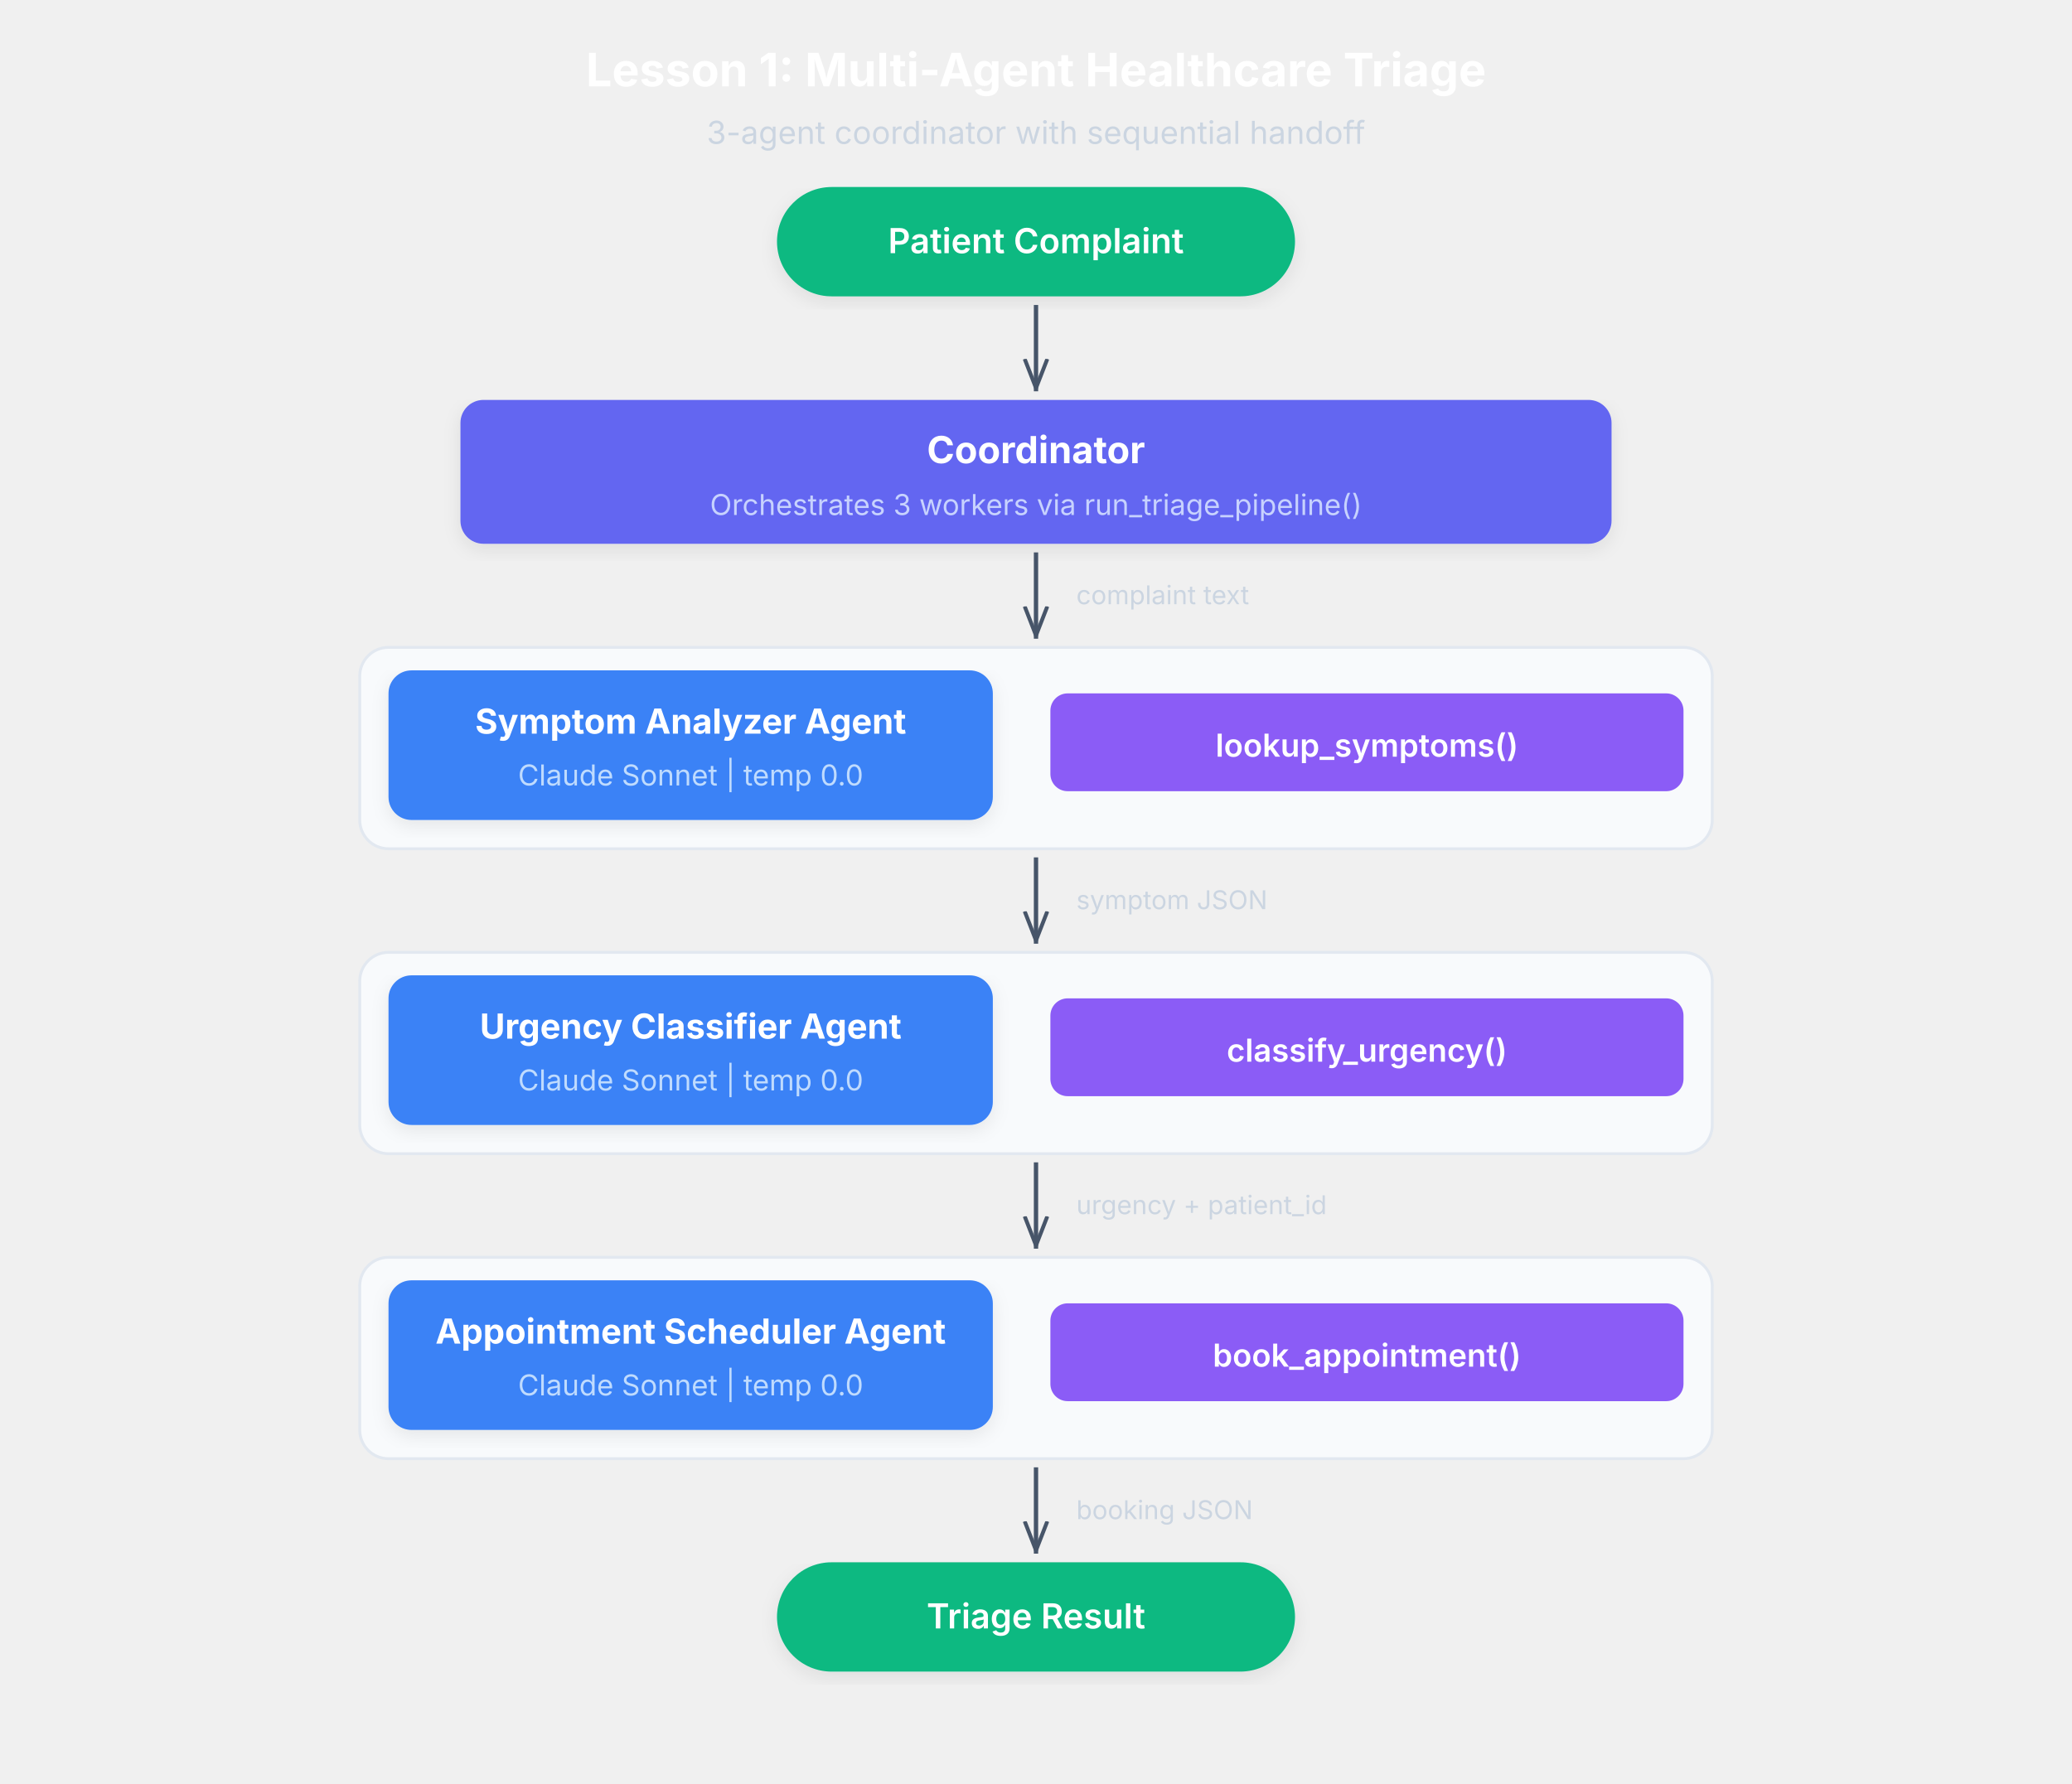
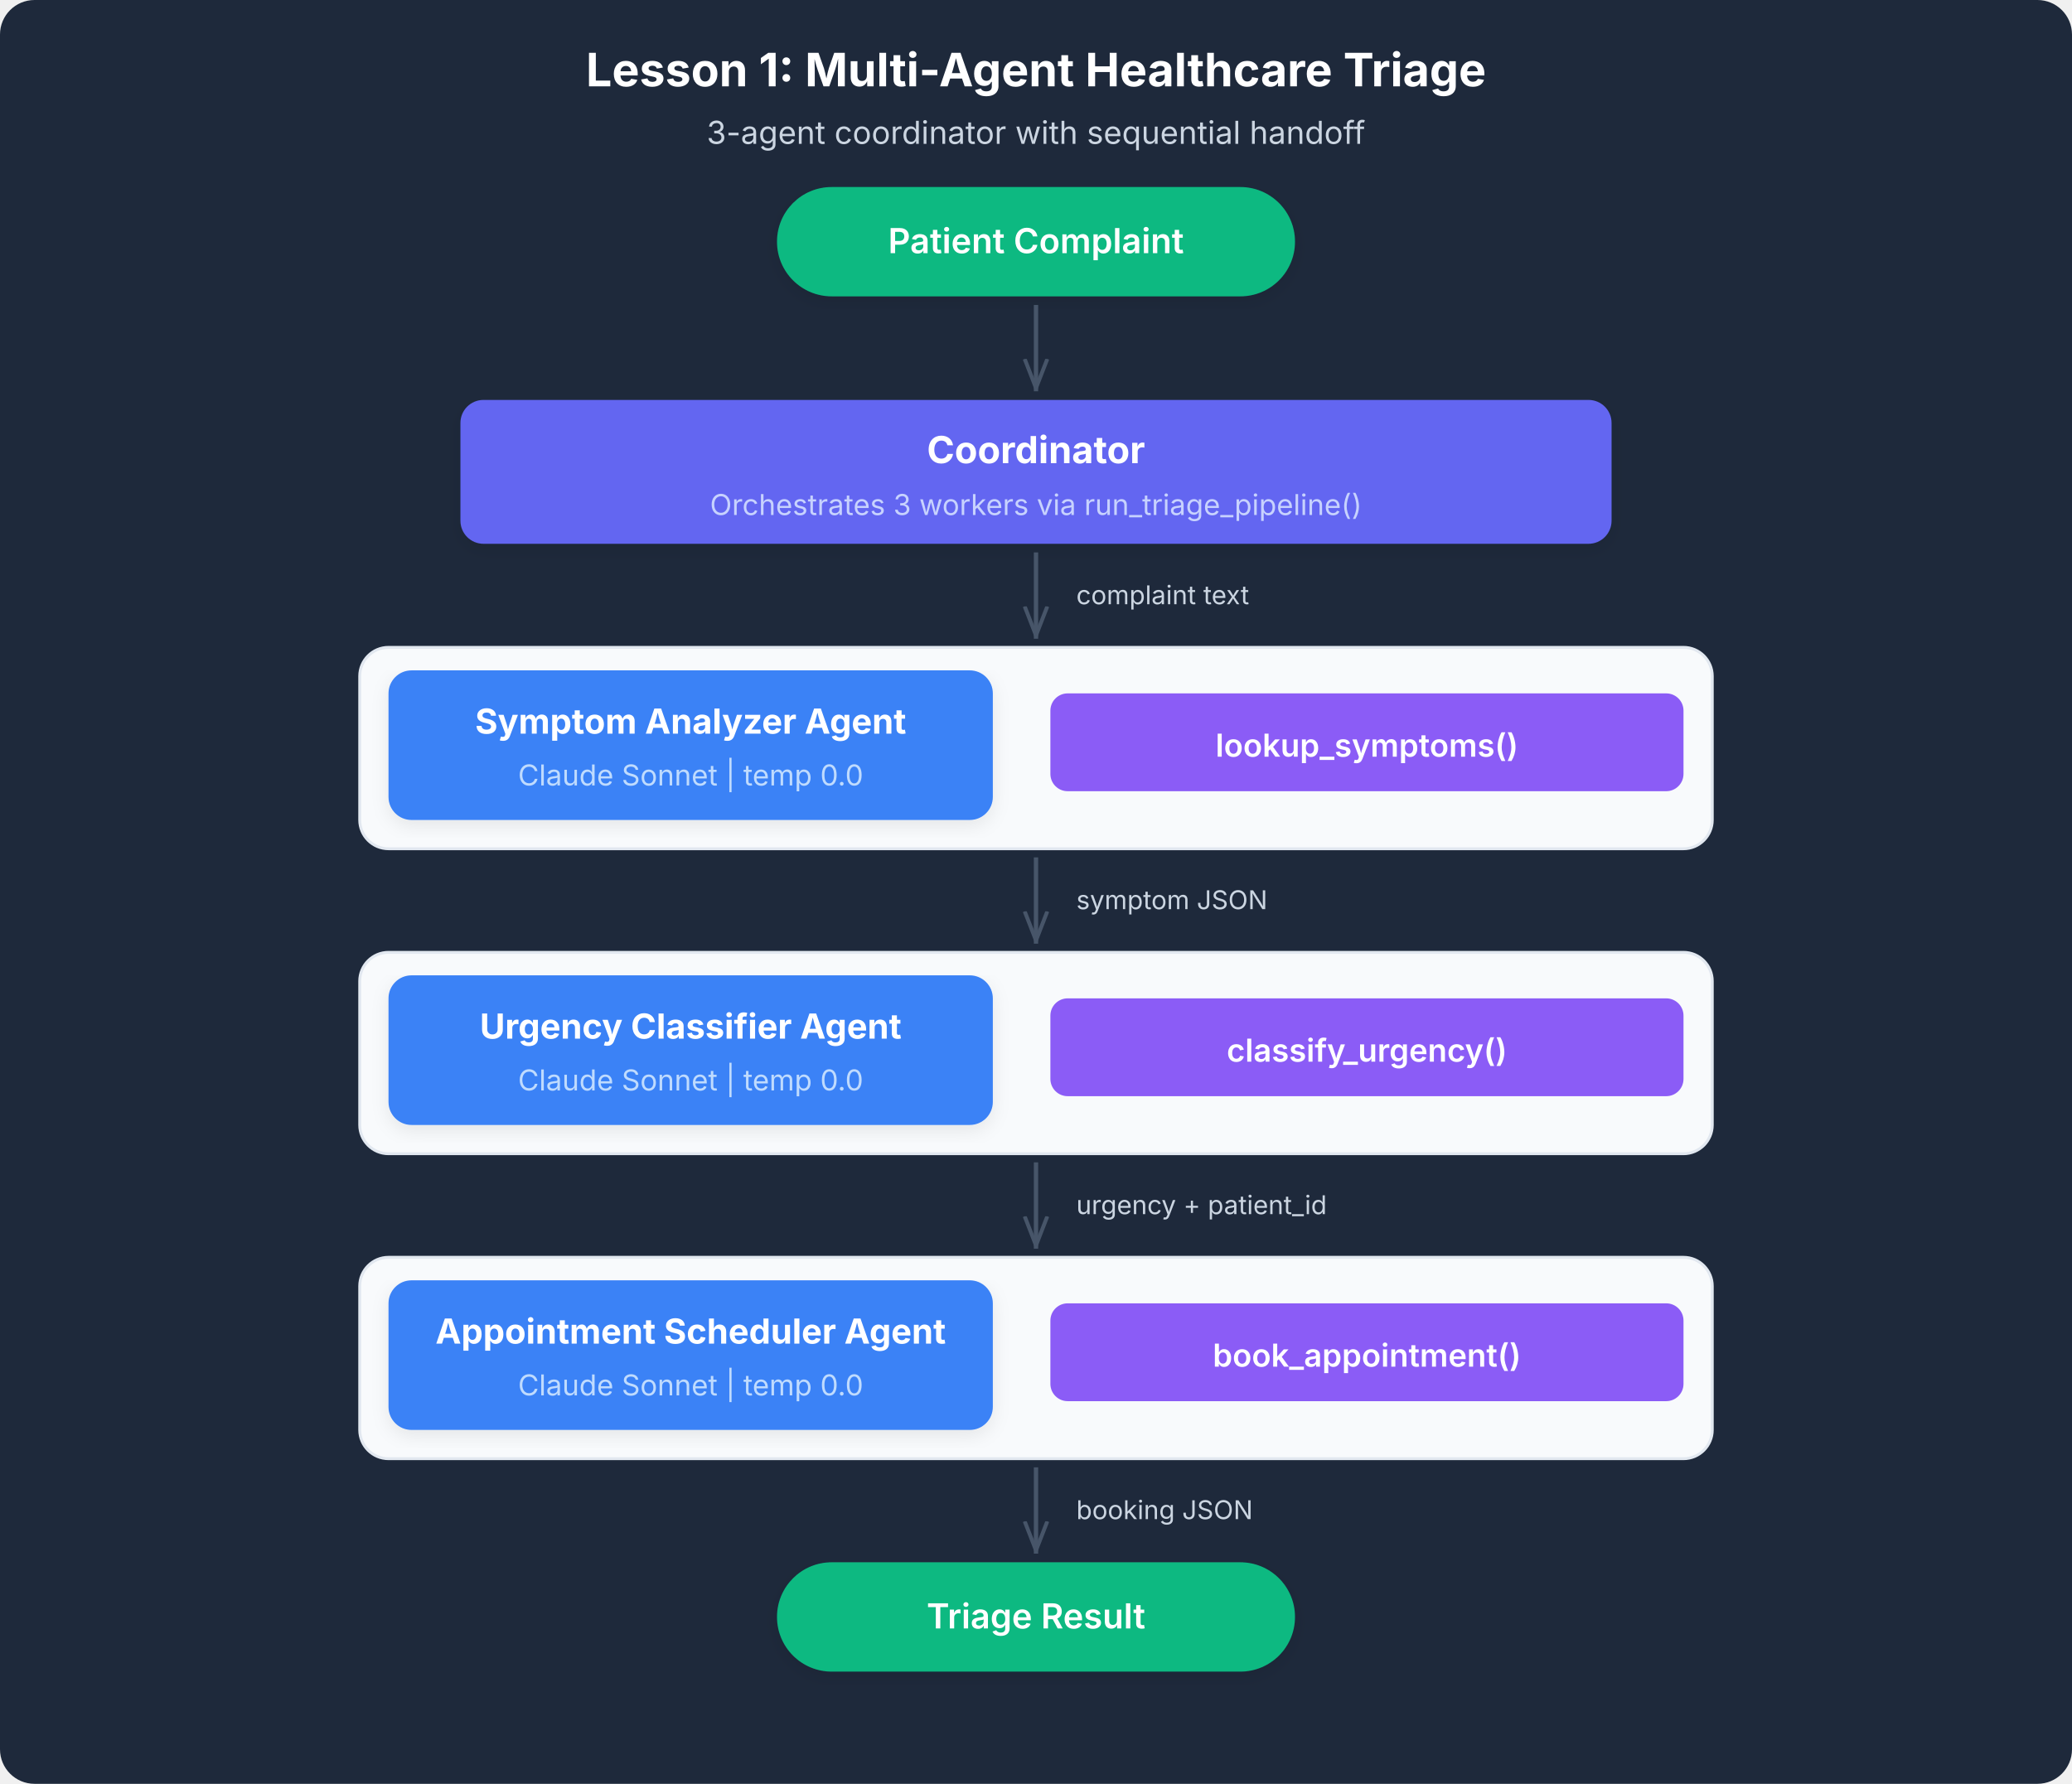
<svg xmlns="http://www.w3.org/2000/svg" viewBox="0 0 720 620" font-family="system-ui, -apple-system, &quot;Segoe UI&quot;, sans-serif">
  <defs>
    <filter id="sh" x="-4%" y="-4%" width="108%" height="116%">
      <feDropShadow dx="0" dy="2" stdDeviation="3" flood-opacity="0.08" />
    </filter>
    <marker id="a" viewBox="0 0 10 8" refX="10" refY="4" markerWidth="8" markerHeight="6" orient="auto">
      <path d="M0,0.5 L9,4 L0,7.5" fill="none" stroke="#475569" stroke-width="1.2" stroke-linejoin="round" />
    </marker>
    <marker id="ah" viewBox="0 0 10 8" refX="10" refY="4" markerWidth="8" markerHeight="6" orient="auto">
      <path d="M0,0.5 L9,4 L0,7.5" fill="none" stroke="#475569" stroke-width="1.2" stroke-linejoin="round" />
    </marker>
  </defs>
+   <rect width="720" height="620" rx="12" fill="#1e293b" />
  <text x="360" y="30" text-anchor="middle" font-size="16" font-weight="700" fill="#ffffff">Lesson 1: Multi-Agent Healthcare Triage</text>
  <text x="360" y="50" text-anchor="middle" font-size="11" fill="#cbd5e1">3-agent coordinator with sequential handoff</text>
  <rect x="270" y="65" width="180" height="38" rx="19" fill="#10b981" filter="url(#sh)" />
  <text x="360" y="88" text-anchor="middle" font-size="12" font-weight="600" fill="white">Patient Complaint</text>
  <rect x="160" y="139" width="400" height="50" rx="8" fill="#6366f1" filter="url(#sh)" />
  <text x="360" y="161" text-anchor="middle" font-size="13" font-weight="700" fill="white">Coordinator</text>
  <text x="360" y="179" text-anchor="middle" font-size="10" fill="#c7d2fe">Orchestrates 3 workers via run_triage_pipeline()</text>
  <rect x="125" y="225" width="470" height="70" rx="10" fill="#f8fafc" stroke="#e2e8f0" stroke-width="1" />
  <rect x="135" y="233" width="210" height="52" rx="8" fill="#3b82f6" filter="url(#sh)" />
  <text x="240" y="255" text-anchor="middle" font-size="12" font-weight="700" fill="white">Symptom Analyzer Agent</text>
  <text x="240" y="273" text-anchor="middle" font-size="10" fill="#bfdbfe">Claude Sonnet | temp 0.0</text>
  <rect x="365" y="241" width="220" height="34" rx="6" fill="#8b5cf6" />
  <text x="475" y="263" text-anchor="middle" font-size="11" font-weight="600" fill="white">lookup_symptoms()</text>
  <rect x="125" y="331" width="470" height="70" rx="10" fill="#f8fafc" stroke="#e2e8f0" stroke-width="1" />
  <rect x="135" y="339" width="210" height="52" rx="8" fill="#3b82f6" filter="url(#sh)" />
  <text x="240" y="361" text-anchor="middle" font-size="12" font-weight="700" fill="white">Urgency Classifier Agent</text>
  <text x="240" y="379" text-anchor="middle" font-size="10" fill="#bfdbfe">Claude Sonnet | temp 0.0</text>
  <rect x="365" y="347" width="220" height="34" rx="6" fill="#8b5cf6" />
  <text x="475" y="369" text-anchor="middle" font-size="11" font-weight="600" fill="white">classify_urgency()</text>
  <rect x="125" y="437" width="470" height="70" rx="10" fill="#f8fafc" stroke="#e2e8f0" stroke-width="1" />
  <rect x="135" y="445" width="210" height="52" rx="8" fill="#3b82f6" filter="url(#sh)" />
  <text x="240" y="467" text-anchor="middle" font-size="12" font-weight="700" fill="white">Appointment Scheduler Agent</text>
  <text x="240" y="485" text-anchor="middle" font-size="10" fill="#bfdbfe">Claude Sonnet | temp 0.0</text>
  <rect x="365" y="453" width="220" height="34" rx="6" fill="#8b5cf6" />
  <text x="475" y="475" text-anchor="middle" font-size="11" font-weight="600" fill="white">book_appointment()</text>
  <rect x="270" y="543" width="180" height="38" rx="19" fill="#10b981" filter="url(#sh)" />
  <text x="360" y="566" text-anchor="middle" font-size="12" font-weight="600" fill="white">Triage Result</text>
  <rect x="192" y="621" width="14" height="14" rx="3" fill="#6366f1" />
  <text x="210" y="632" font-size="10" fill="#e2e8f0">Coordinator</text>
  <rect x="297" y="621" width="14" height="14" rx="3" fill="#3b82f6" />
  <text x="315" y="632" font-size="10" fill="#e2e8f0">Agent</text>
  <rect x="360" y="621" width="14" height="14" rx="3" fill="#8b5cf6" />
  <text x="378" y="632" font-size="10" fill="#e2e8f0">Tool</text>
  <rect x="416" y="621" width="14" height="14" rx="3" fill="#10b981" />
  <text x="434" y="632" font-size="10" fill="#e2e8f0">Input/Output</text>
  <g id="arrows">
    <line x1="360" y1="106" x2="360" y2="136" stroke="#475569" stroke-width="1.5" marker-end="url(#a)" />
    <line x1="360" y1="192" x2="360" y2="222" stroke="#475569" stroke-width="1.5" marker-end="url(#a)" />
    <text x="374" y="210" font-size="9" fill="#cbd5e1">complaint text</text>
    <line x1="360" y1="298" x2="360" y2="328" stroke="#475569" stroke-width="1.5" marker-end="url(#a)" />
    <text x="374" y="316" font-size="9" fill="#cbd5e1">symptom JSON</text>
    <line x1="360" y1="404" x2="360" y2="434" stroke="#475569" stroke-width="1.5" marker-end="url(#a)" />
    <text x="374" y="422" font-size="9" fill="#cbd5e1">urgency + patient_id</text>
    <line x1="360" y1="510" x2="360" y2="540" stroke="#475569" stroke-width="1.5" marker-end="url(#a)" />
    <text x="374" y="528" font-size="9" fill="#cbd5e1">booking JSON</text>
  </g>
</svg>
